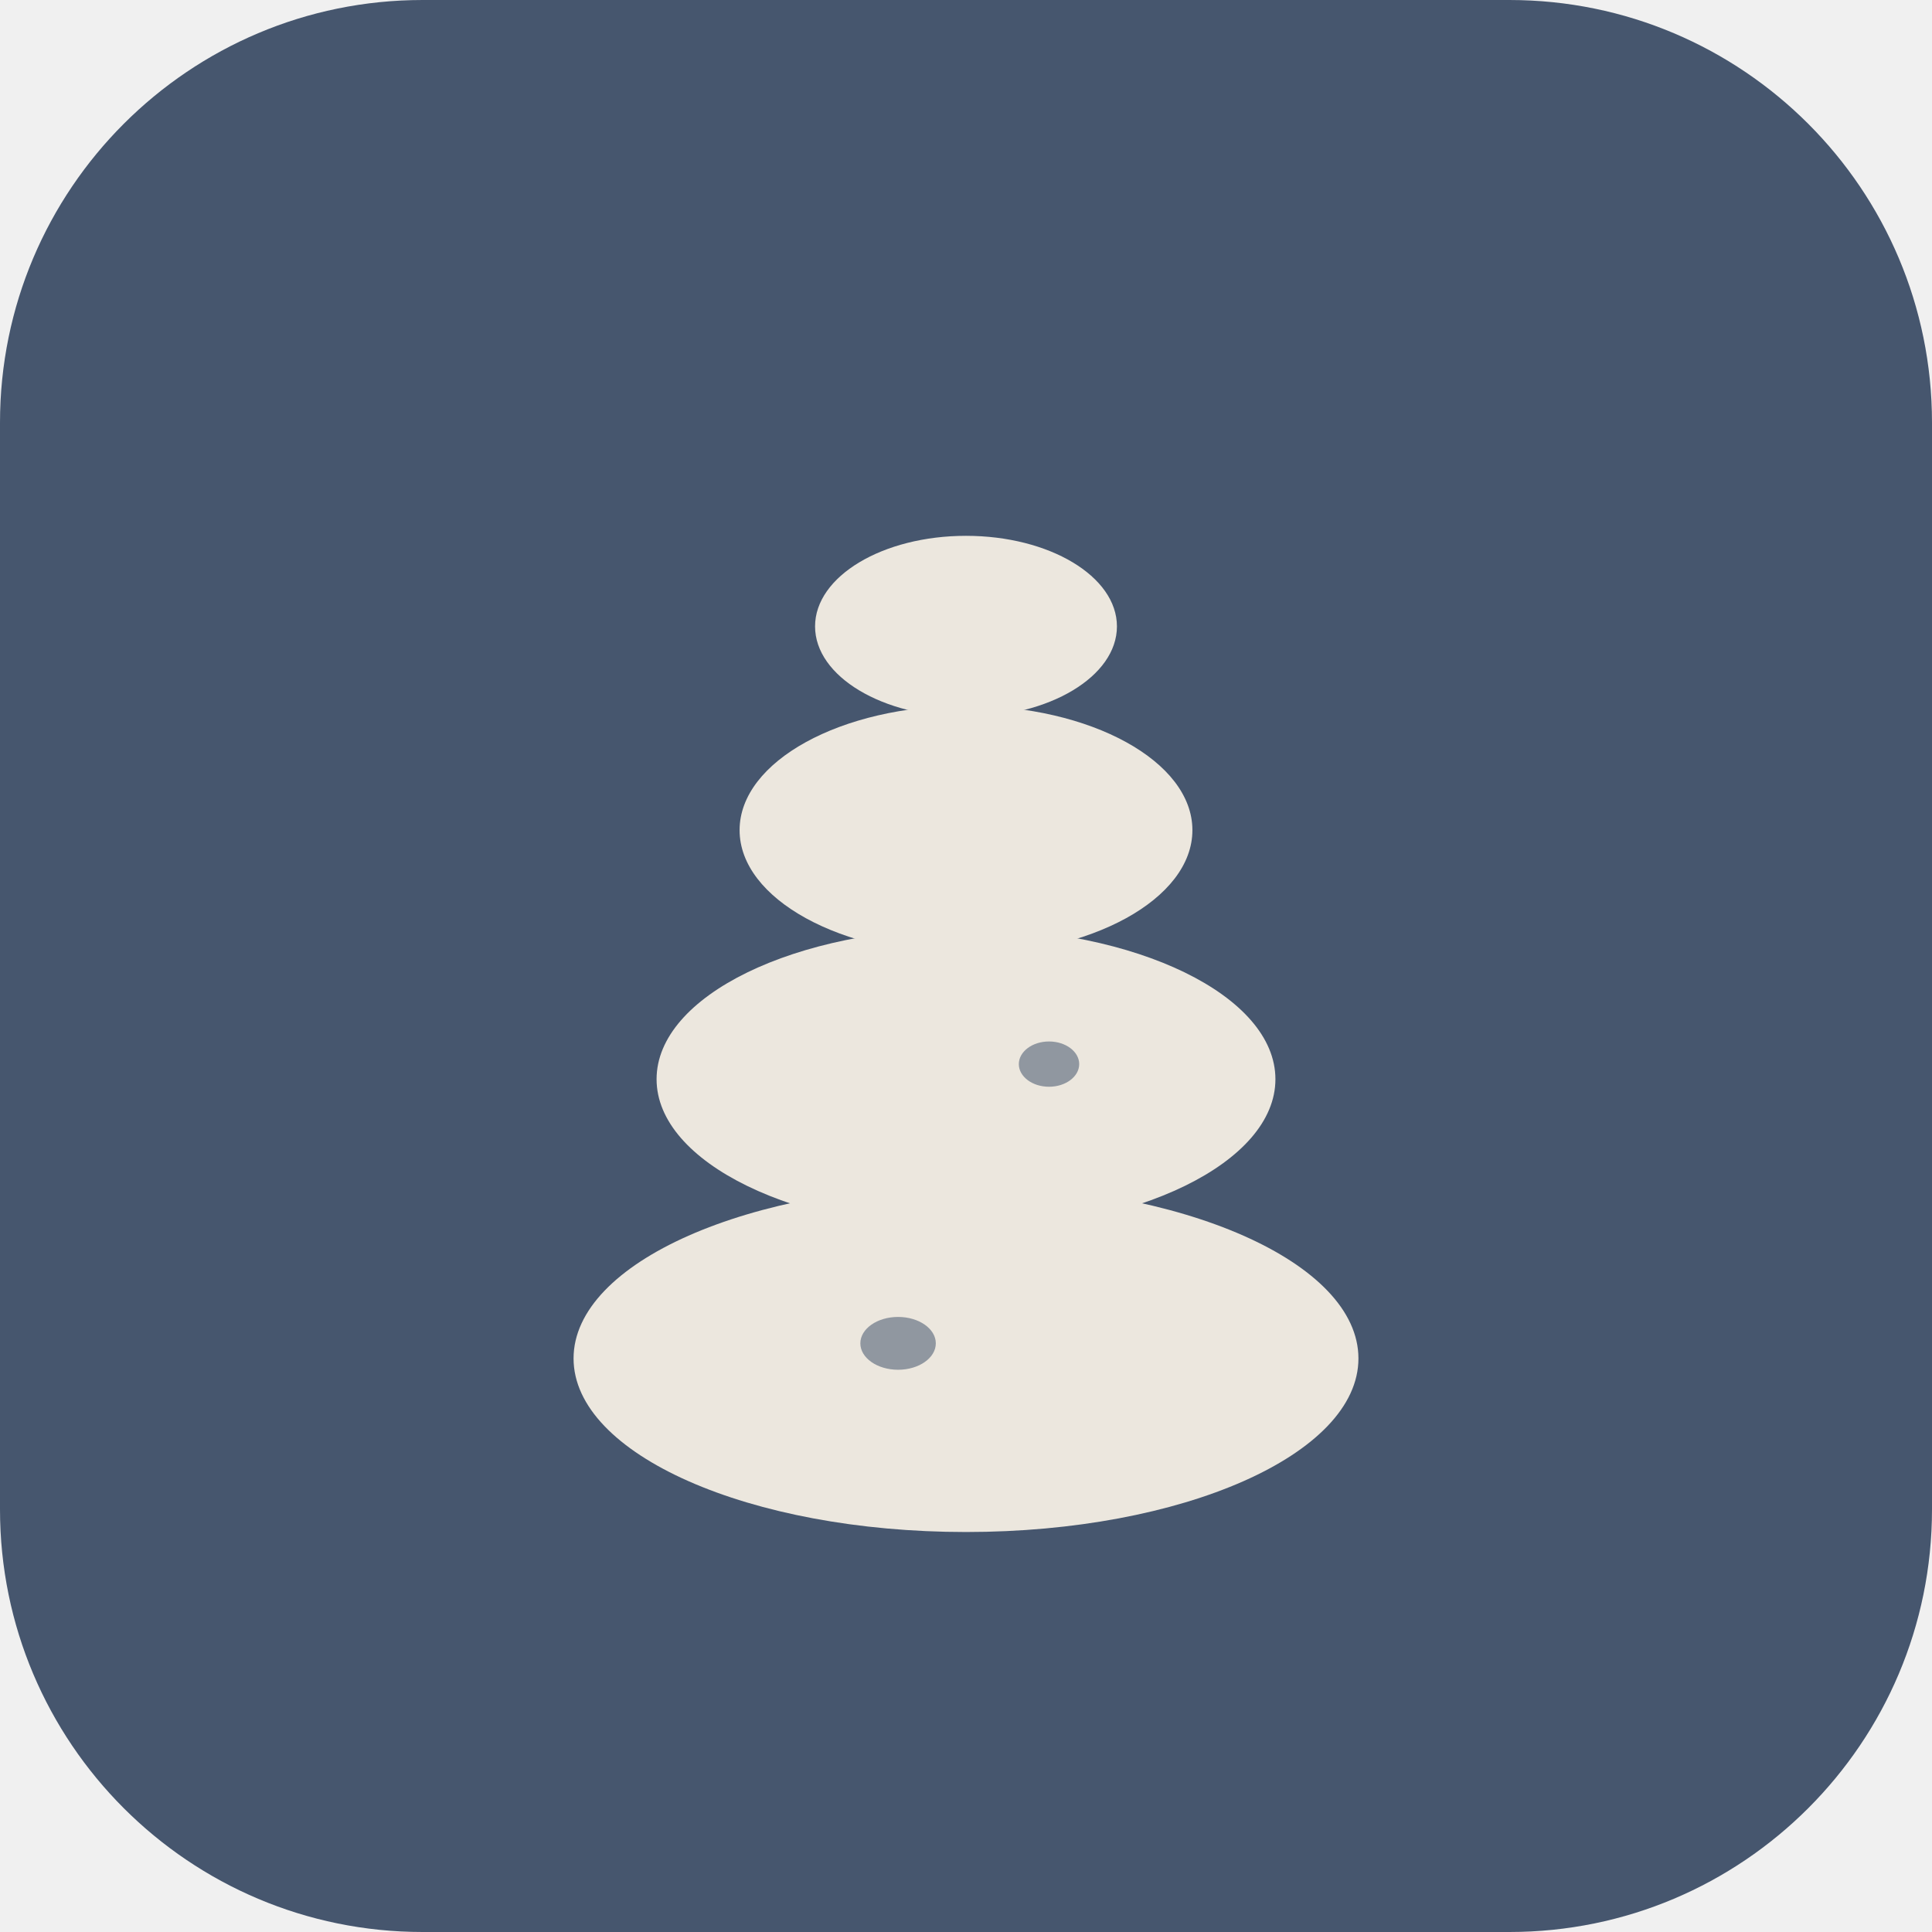
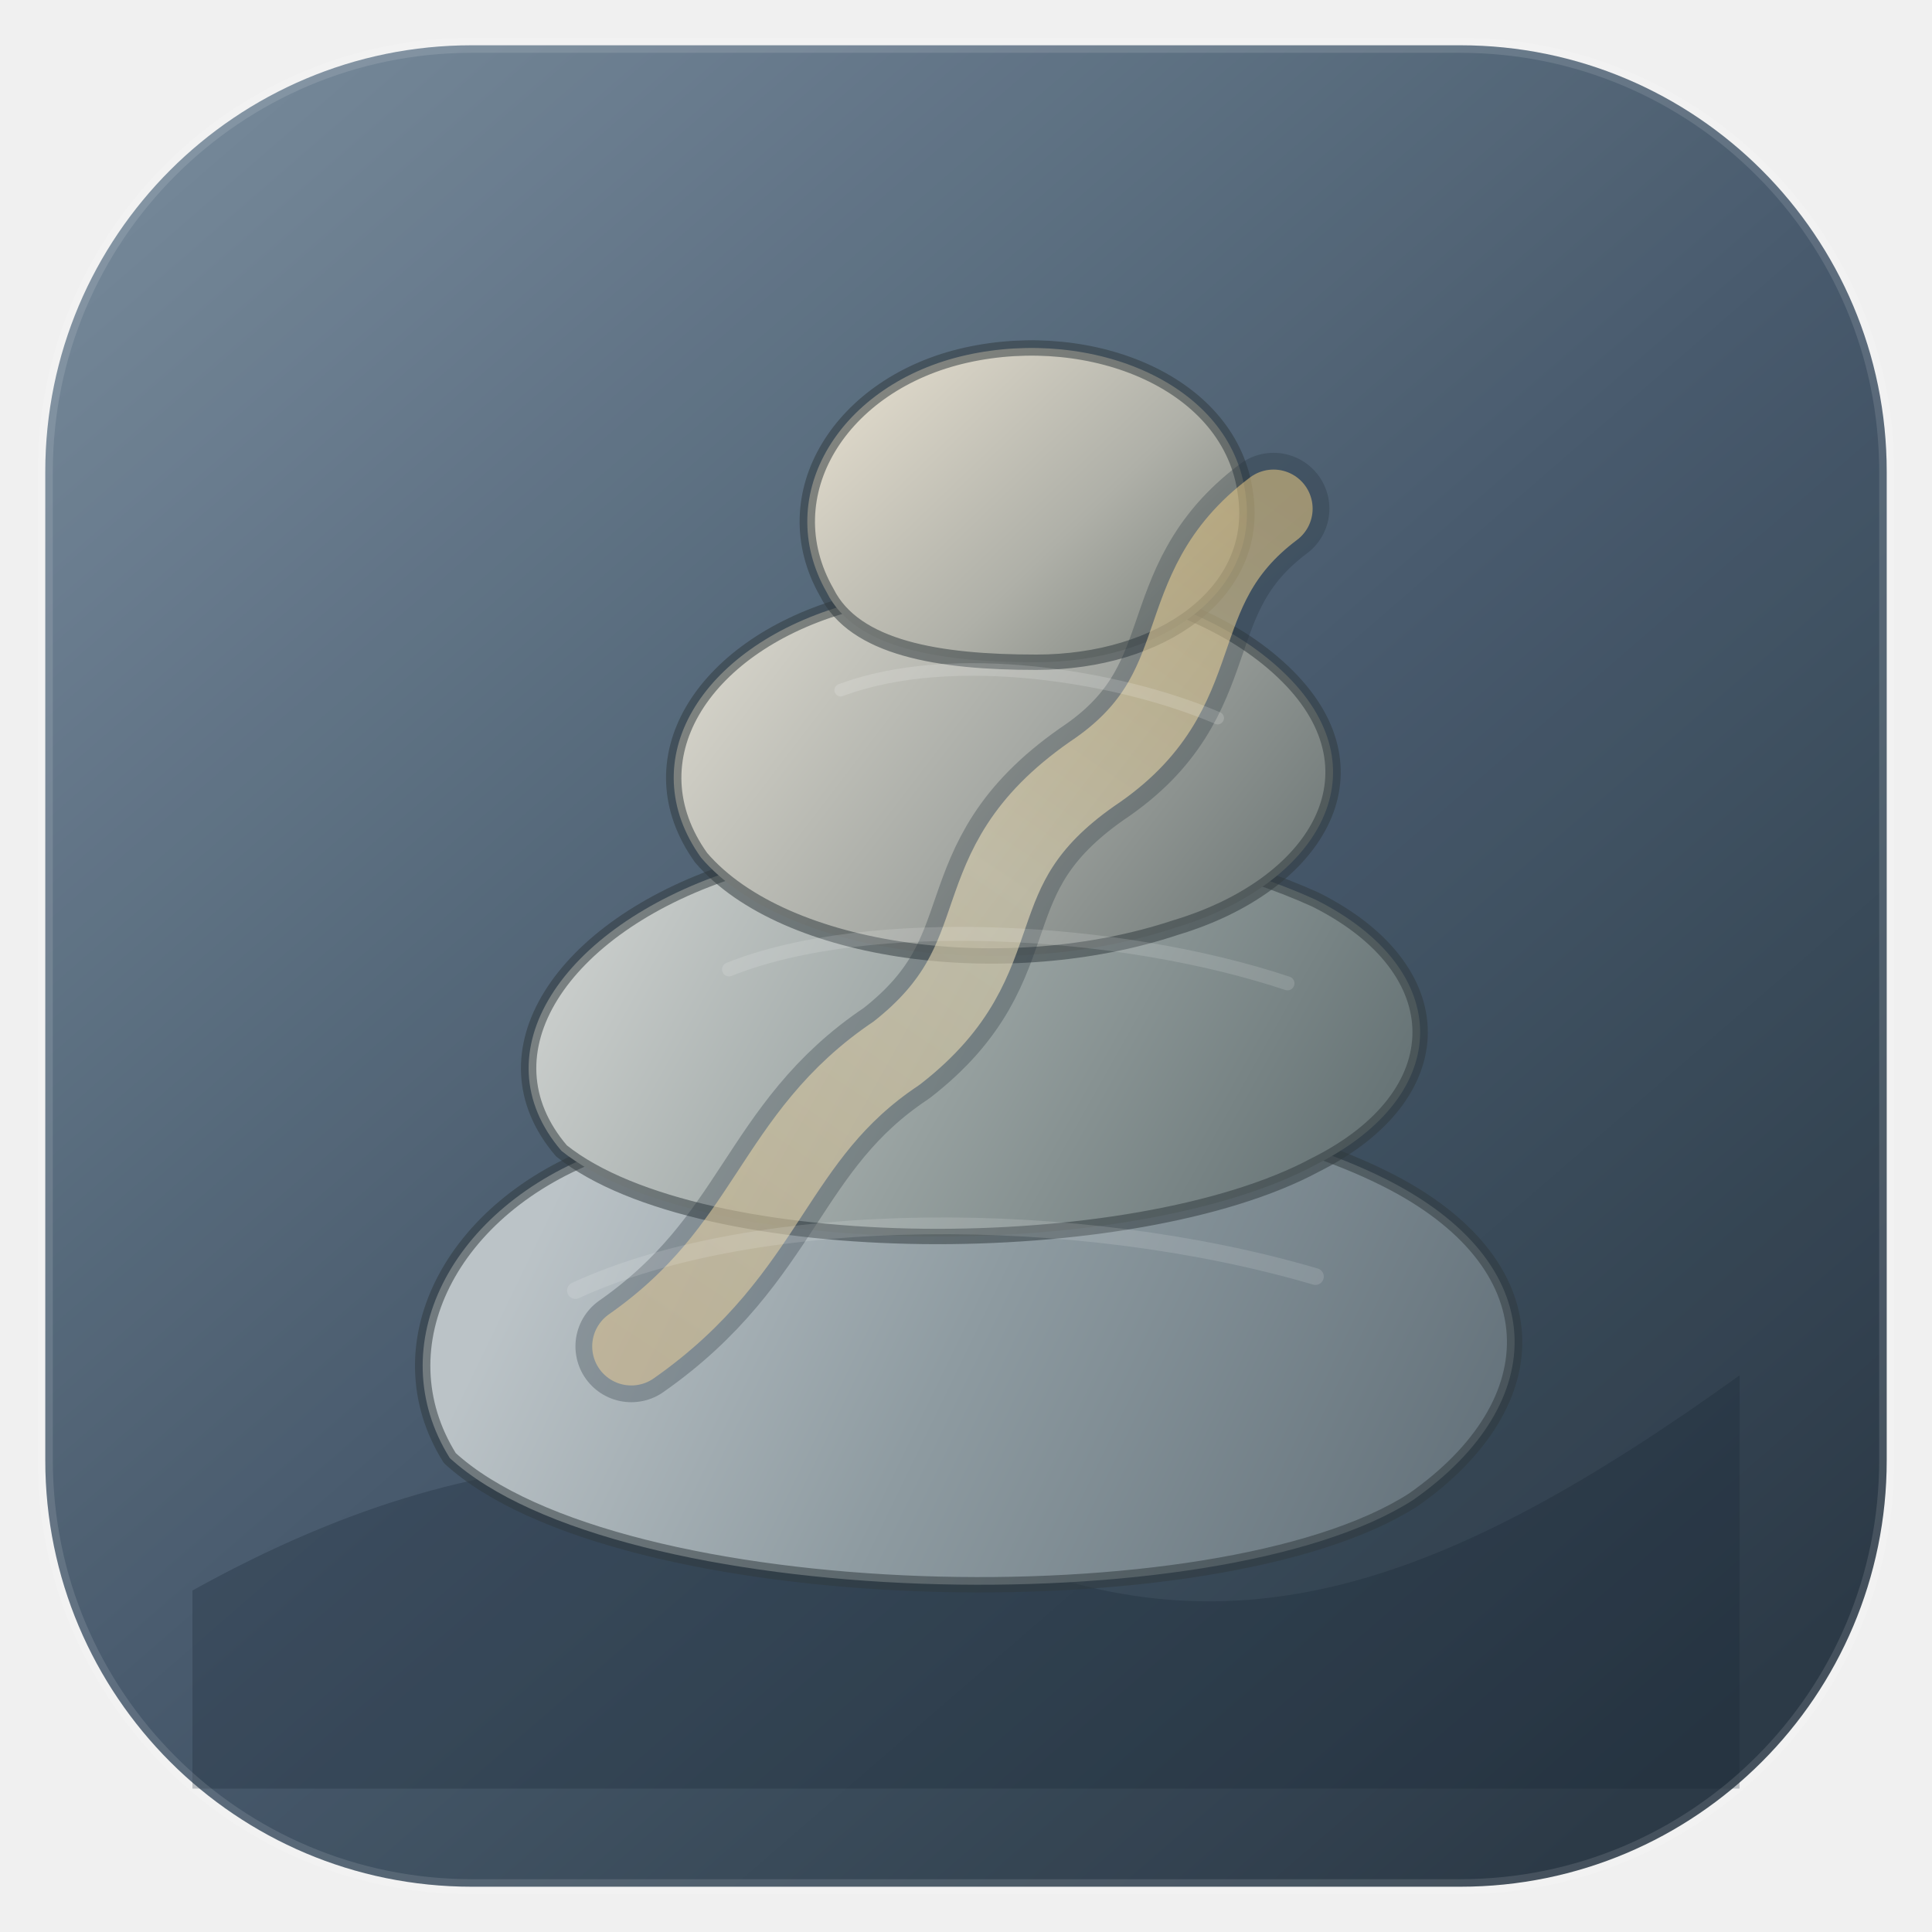
- <svg xmlns="http://www.w3.org/2000/svg" width="512" height="512" viewBox="0 0 512 512">
-   <rect width="512" height="512" rx="112" fill="#46566e" />
-   <g fill="#ece7de">
-     <ellipse cx="256" cy="360" rx="104" ry="46" />
-     <ellipse cx="256" cy="286" rx="82" ry="40" />
-     <ellipse cx="256" cy="220" rx="60" ry="33" />
-     <ellipse cx="256" cy="166" rx="40" ry="24" />
+ <svg xmlns="http://www.w3.org/2000/svg" viewBox="0 0 1024 1024" role="img" aria-labelledby="title desc">
+   <defs>
+     <linearGradient id="bg" x1="120" y1="72" x2="876" y2="944" gradientUnits="userSpaceOnUse">
+       <stop stop-color="#6f8397" />
+       <stop offset=".52" stop-color="#43566b" />
+       <stop offset="1" stop-color="#263544" />
+     </linearGradient>
+     <radialGradient id="light" cx="0" cy="0" r="1" gradientTransform="translate(330 220) rotate(48) scale(610)">
+       <stop stop-color="#f3ddaa" stop-opacity=".3" />
+       <stop offset=".72" stop-color="#f3ddaa" stop-opacity="0" />
+     </radialGradient>
+     <linearGradient id="stone1" x1="20" y1="75" x2="82" y2="105" gradientUnits="userSpaceOnUse">
+       <stop stop-color="#bbc3c7" />
+       <stop offset=".45" stop-color="#8e9ba1" />
+       <stop offset="1" stop-color="#64727b" />
+     </linearGradient>
+     <linearGradient id="stone2" x1="25" y1="53" x2="73" y2="80" gradientUnits="userSpaceOnUse">
+       <stop stop-color="#c8ccca" />
+       <stop offset=".5" stop-color="#96a09f" />
+       <stop offset="1" stop-color="#687577" />
+     </linearGradient>
+     <linearGradient id="stone3" x1="34" y1="34" x2="68" y2="60" gradientUnits="userSpaceOnUse">
+       <stop stop-color="#d5d3c9" />
+       <stop offset=".5" stop-color="#a7aaa5" />
+       <stop offset="1" stop-color="#737c7b" />
+     </linearGradient>
+     <linearGradient id="stone4" x1="43" y1="17" x2="66" y2="41" gradientUnits="userSpaceOnUse">
+       <stop stop-color="#e0dacb" />
+       <stop offset=".55" stop-color="#afb0a8" />
+       <stop offset="1" stop-color="#777e79" />
+     </linearGradient>
+     <linearGradient id="blaze" x1="27" y1="91" x2="70" y2="27" gradientUnits="userSpaceOnUse">
+       <stop stop-color="#f0d49d" />
+       <stop offset=".55" stop-color="#fff0c8" />
+       <stop offset="1" stop-color="#f2cf83" />
+     </linearGradient>
+   </defs>
+   <rect x="24" y="24" width="976" height="976" rx="226" fill="url(#bg)" />
+   <rect x="24" y="24" width="976" height="976" rx="226" fill="url(#light)" />
+   <path d="M102 843C271 749 399 765 512 818c139 65 254 23 410-89v219H102Z" fill="#172431" opacity=".28" />
+   <g transform="translate(157 55) scale(7.4)" stroke="#303a3e" stroke-opacity=".52" stroke-width="1.1" stroke-linejoin="round">
+     <path d="M11 97c-5-8 0-18 11-22 16-6 42-5 56 2 12 6 12 16 2 23-14 9-57 8-69-3Z" fill="url(#stone1)" />
+     <path d="M19 75c-6-7 0-16 12-20 13-5 31-3 42 2 10 5 10 14 0 19-13 7-44 7-54-1Z" fill="url(#stone2)" />
+     <path d="M29 54c-5-7 0-15 10-18 11-4 25-2 32 5 7 7 2 15-8 18-12 4-28 2-34-5Z" fill="url(#stone3)" />
+     <path d="M38 35c-4-7 1-15 10-17 9-2 19 2 20 10 1 7-6 12-15 12-7 0-13-1-15-5Z" fill="url(#stone4)" />
+     <path d="M24 89c10-7 10-15 19-21 9-7 4-13 14-20 9-6 5-13 13-19" fill="none" stroke="#27343e" stroke-opacity=".3" stroke-width="8" stroke-linecap="round" />
+     <path d="M24 89c10-7 10-15 19-21 9-7 4-13 14-20 9-6 5-13 13-19" fill="none" stroke="url(#blaze)" stroke-width="5.6" stroke-linecap="round" />
+     <path d="M20 85c13-6 36-6 53-1" fill="none" stroke="#fff" stroke-opacity=".13" stroke-width="1.2" stroke-linecap="round" />
+     <path d="M31 62c10-4 28-3 40 1" fill="none" stroke="#fff" stroke-opacity=".14" stroke-width="1" stroke-linecap="round" />
+     <path d="M39 42c8-3 20-1 27 2" fill="none" stroke="#fff" stroke-opacity=".16" stroke-width=".9" stroke-linecap="round" />
  </g>
-   <g fill="#46566e" opacity="0.55">
-     <ellipse cx="238" cy="356" rx="10" ry="7" />
-     <ellipse cx="278" cy="282" rx="8" ry="6" />
-   </g>
+   <rect x="24" y="24" width="976" height="976" rx="226" fill="none" stroke="#fff" stroke-opacity=".12" stroke-width="8" />
</svg>
